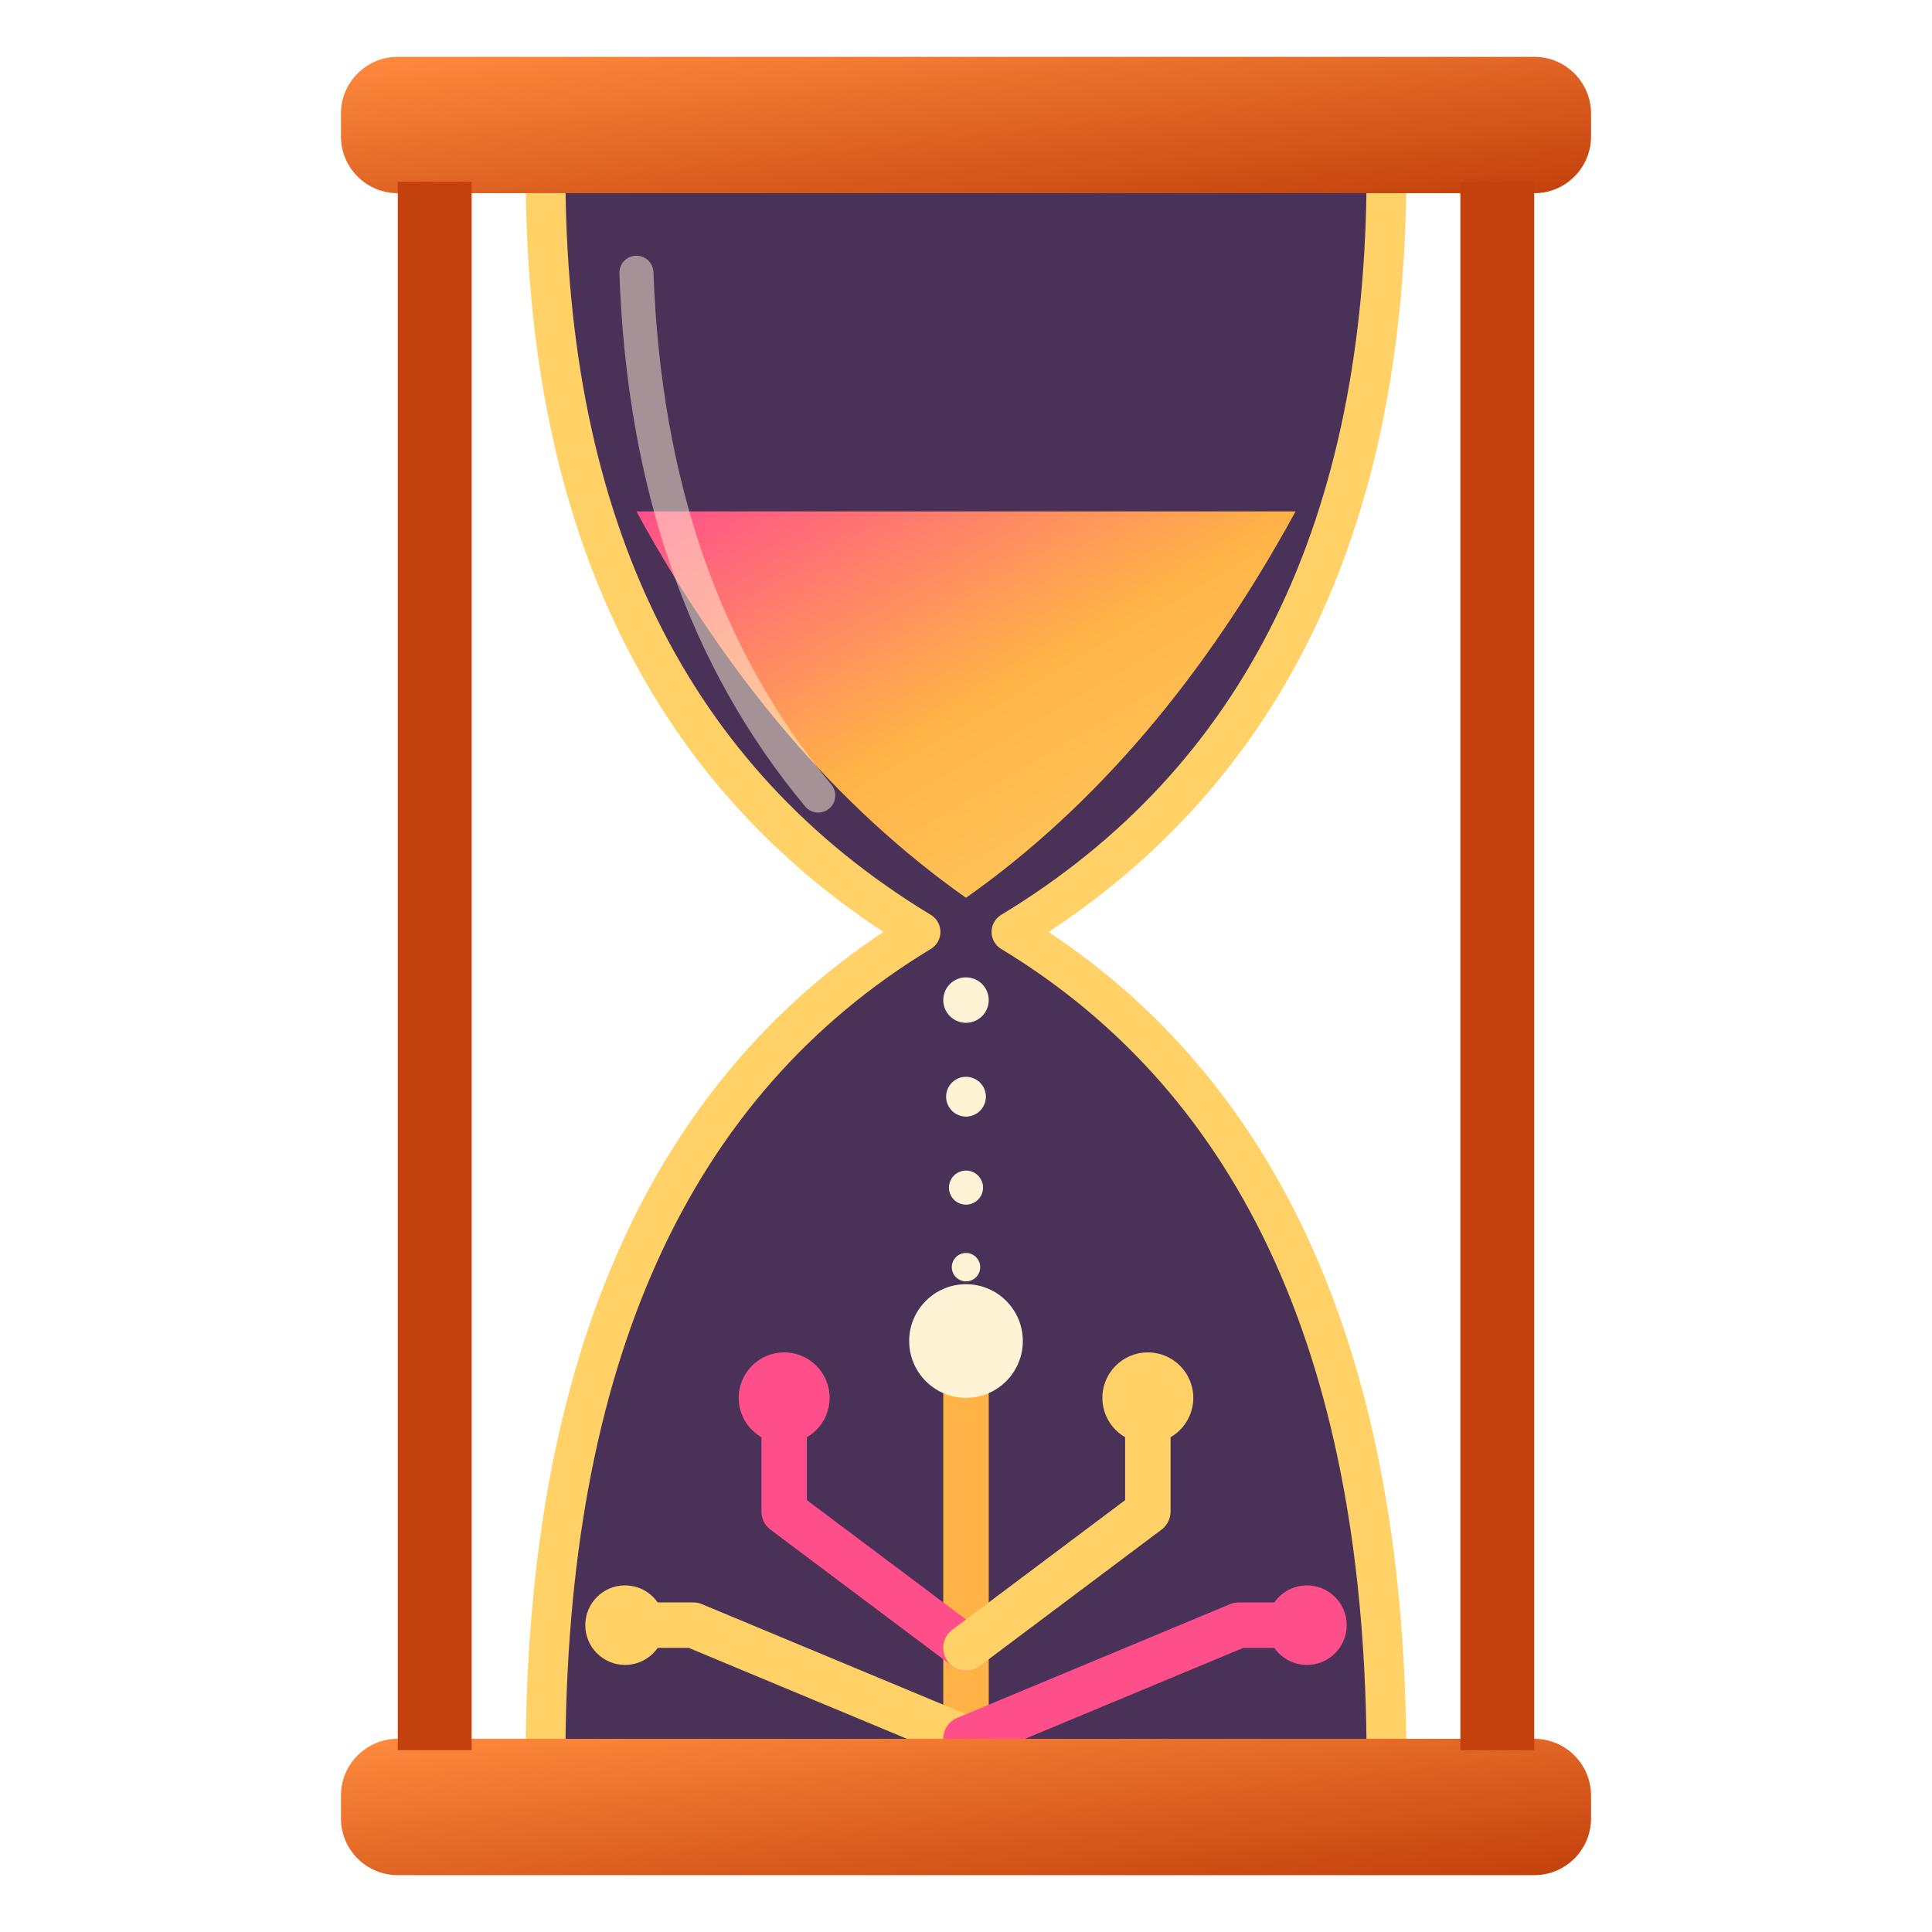
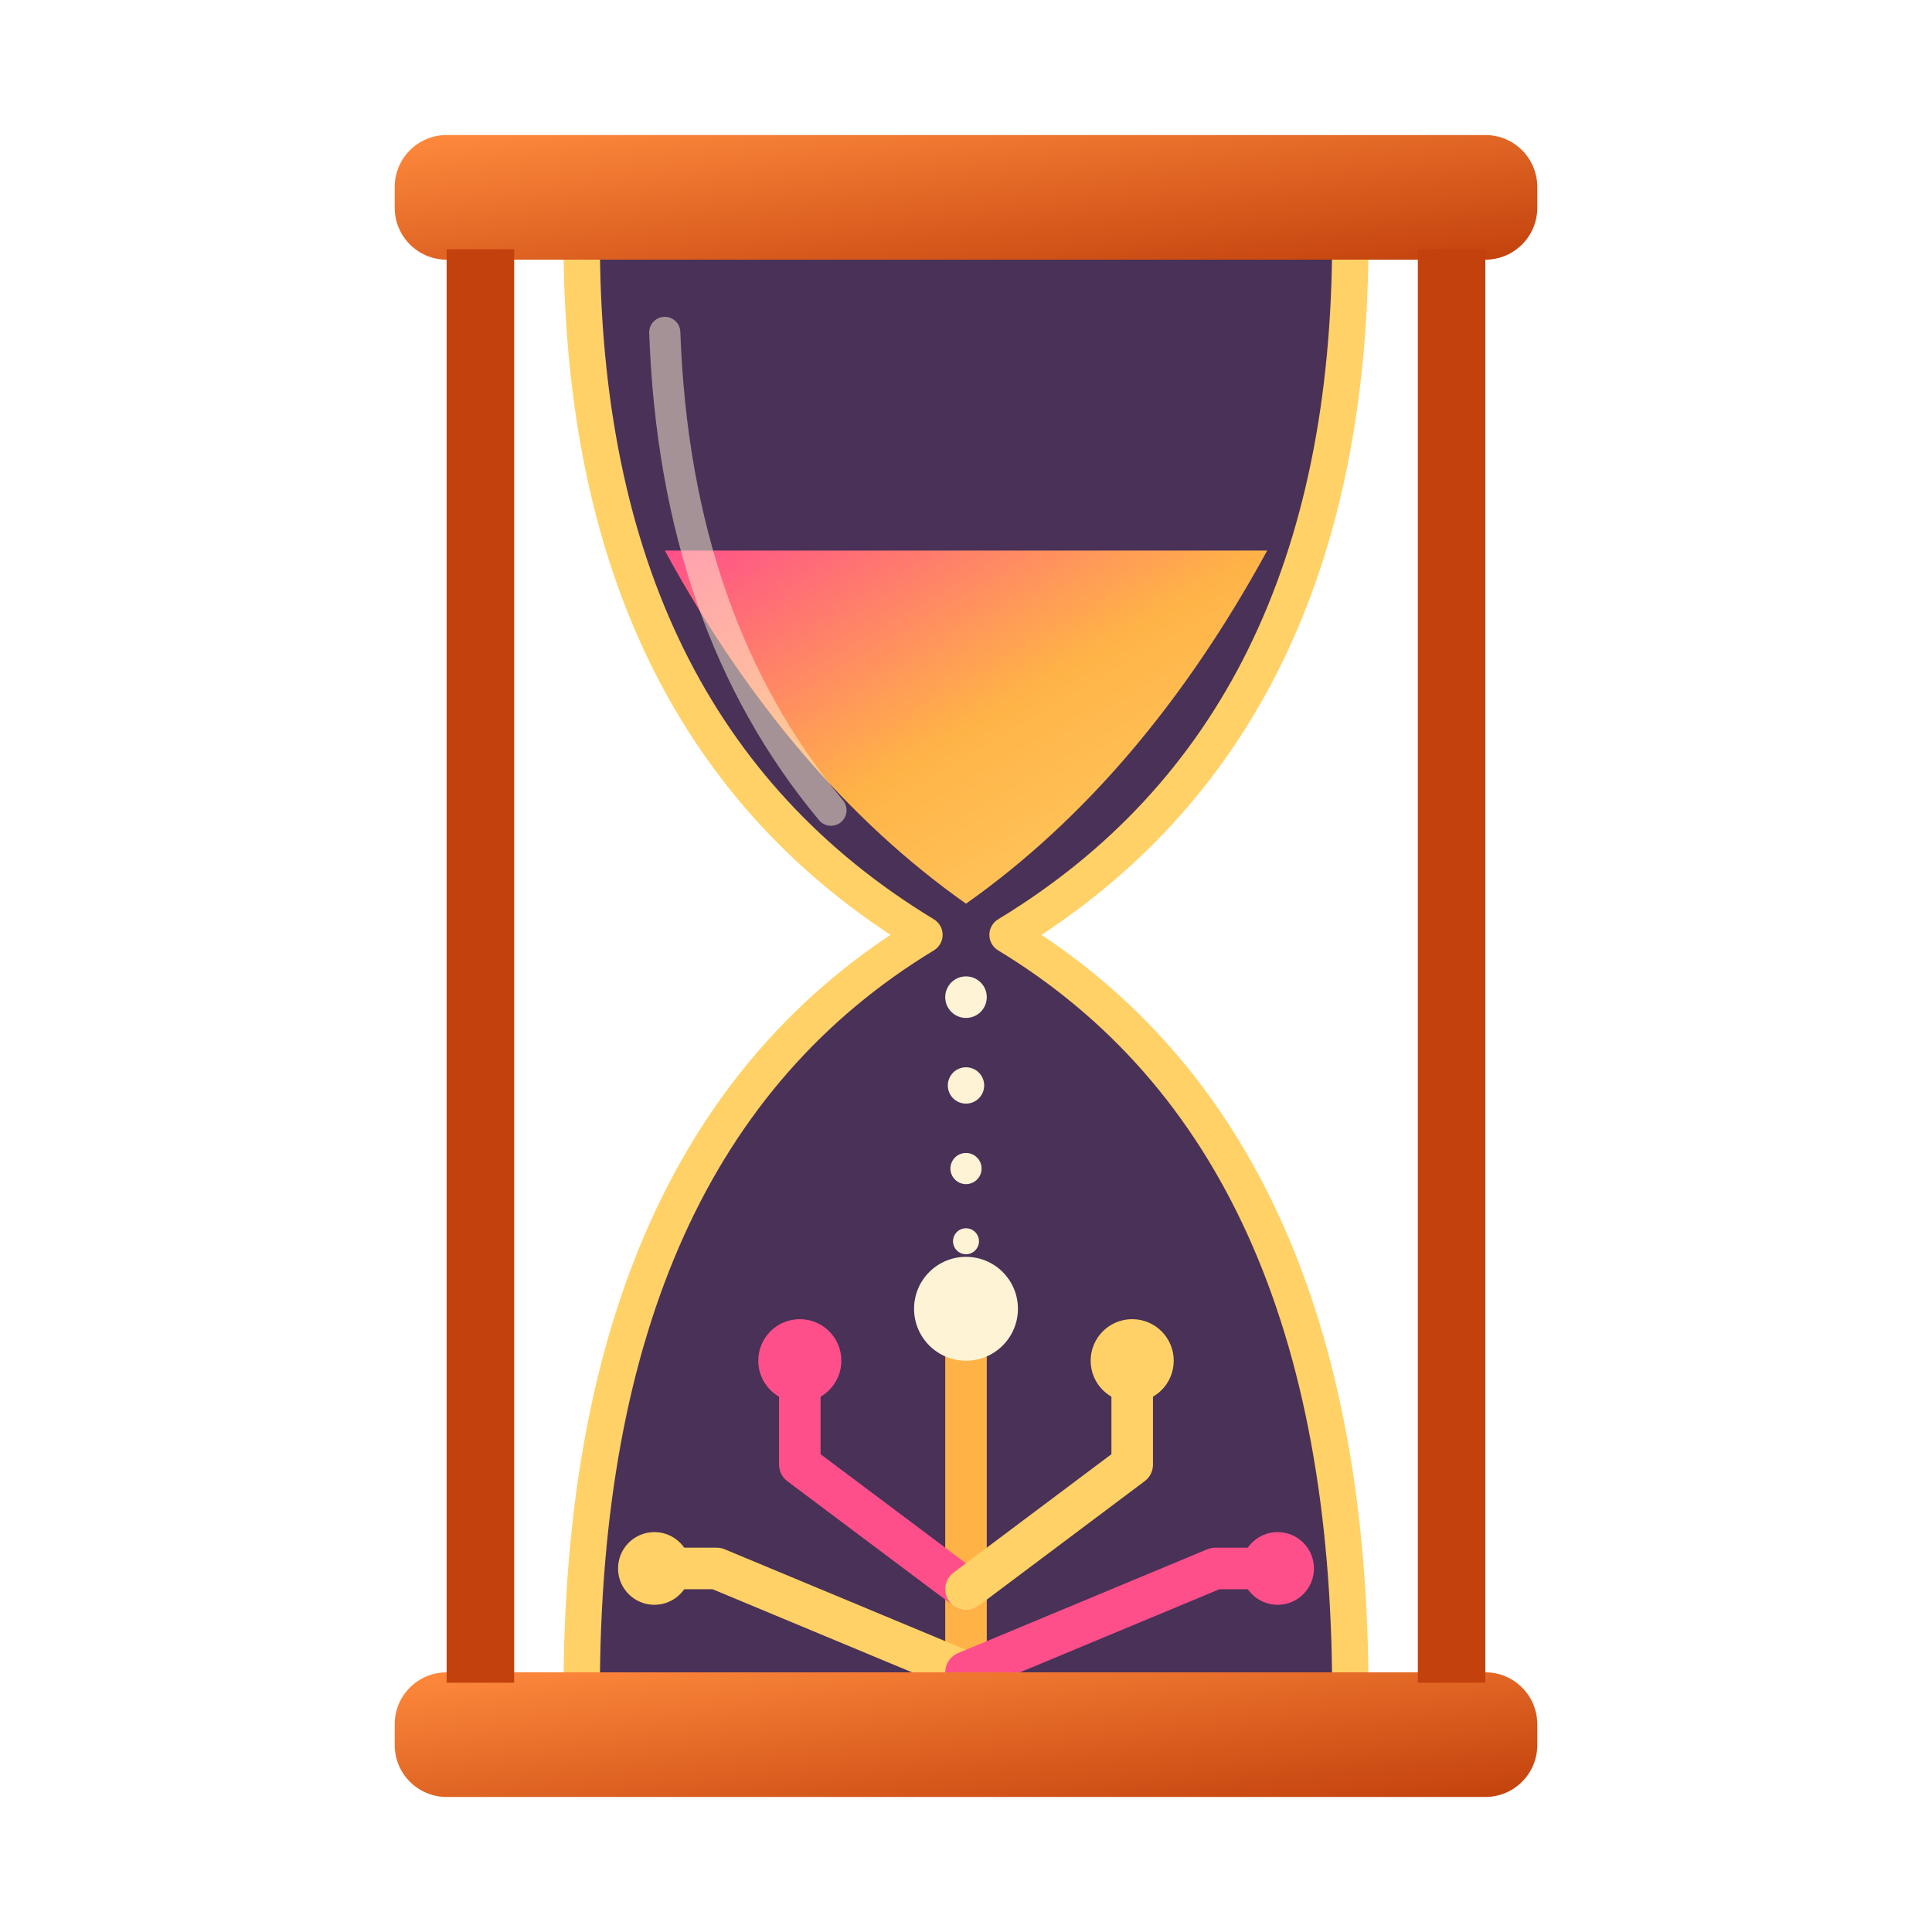
- <svg xmlns="http://www.w3.org/2000/svg" viewBox="86 86 340 340" width="512" height="512">
+ <svg xmlns="http://www.w3.org/2000/svg" viewBox="70 70 372 372" width="512" height="512">
  <defs>
    <linearGradient id="bg" x1="0" y1="0" x2="1" y2="1">
      <stop offset="0" stop-color="#3a1250" />
      <stop offset="1" stop-color="#7a1f5c" />
    </linearGradient>
    <linearGradient id="mainG" x1="0" y1="0" x2="1" y2="1">
      <stop offset="0" stop-color="#ff8a3d" />
      <stop offset="1" stop-color="#c2410c" />
    </linearGradient>
    <linearGradient id="accG" x1="0" y1="0" x2="1" y2="1">
      <stop offset="0" stop-color="#ff4f8b" />
      <stop offset="0.5" stop-color="#ffb347" />
      <stop offset="1" stop-color="#ffd166" />
    </linearGradient>
    <radialGradient id="glow" cx="0.5" cy="0.5" r="0.5">
      <stop offset="0" stop-color="#ffb347" stop-opacity="0.45" />
      <stop offset="1" stop-color="#ffb347" stop-opacity="0" />
    </radialGradient>
  </defs>
  <path d="M182 116 Q182 210 248 250 Q182 290 182 396 L330 396 Q330 290 264 250 Q330 210 330 116 Z" fill="#2a0d3a" fill-opacity="0.85" stroke="#ffd166" stroke-width="7" stroke-linejoin="round" />
  <path d="M198 176 Q222 220 256 244 Q290 220 314 176 Z" fill="url(#accG)" />
  <g fill="#fff3d6">
    <circle cx="256" cy="262" r="4" />
    <circle cx="256" cy="279" r="3.5" />
    <circle cx="256" cy="295" r="3" />
    <circle cx="256" cy="309" r="2.5" />
  </g>
  <g fill="none" stroke-width="8" stroke-linecap="round" stroke-linejoin="round">
    <path d="M256 396 V326" stroke="#ffb347" />
    <path d="M256 376 L224 352 V336" stroke="#ff4f8b" />
    <path d="M256 376 L288 352 V336" stroke="#ffd166" />
    <path d="M256 392 L208 372 H200" stroke="#ffd166" />
    <path d="M256 392 L304 372 H312" stroke="#ff4f8b" />
  </g>
  <circle cx="256" cy="322" r="10" fill="#fff3d6" />
  <circle cx="224" cy="332" r="8" fill="#ff4f8b" />
  <circle cx="288" cy="332" r="8" fill="#ffd166" />
  <circle cx="196" cy="372" r="7" fill="#ffd166" />
  <circle cx="316" cy="372" r="7" fill="#ff4f8b" />
  <rect x="146" y="96" width="220" height="24" rx="10" fill="url(#mainG)" />
  <rect x="146" y="392" width="220" height="24" rx="10" fill="url(#mainG)" />
  <rect x="156" y="118" width="13" height="276" fill="#c2410c" />
  <rect x="343" y="118" width="13" height="276" fill="#c2410c" />
  <path d="M198 134 Q200 190 230 226" fill="none" stroke="#fff3d6" stroke-width="6" stroke-linecap="round" opacity="0.5" />
</svg>
